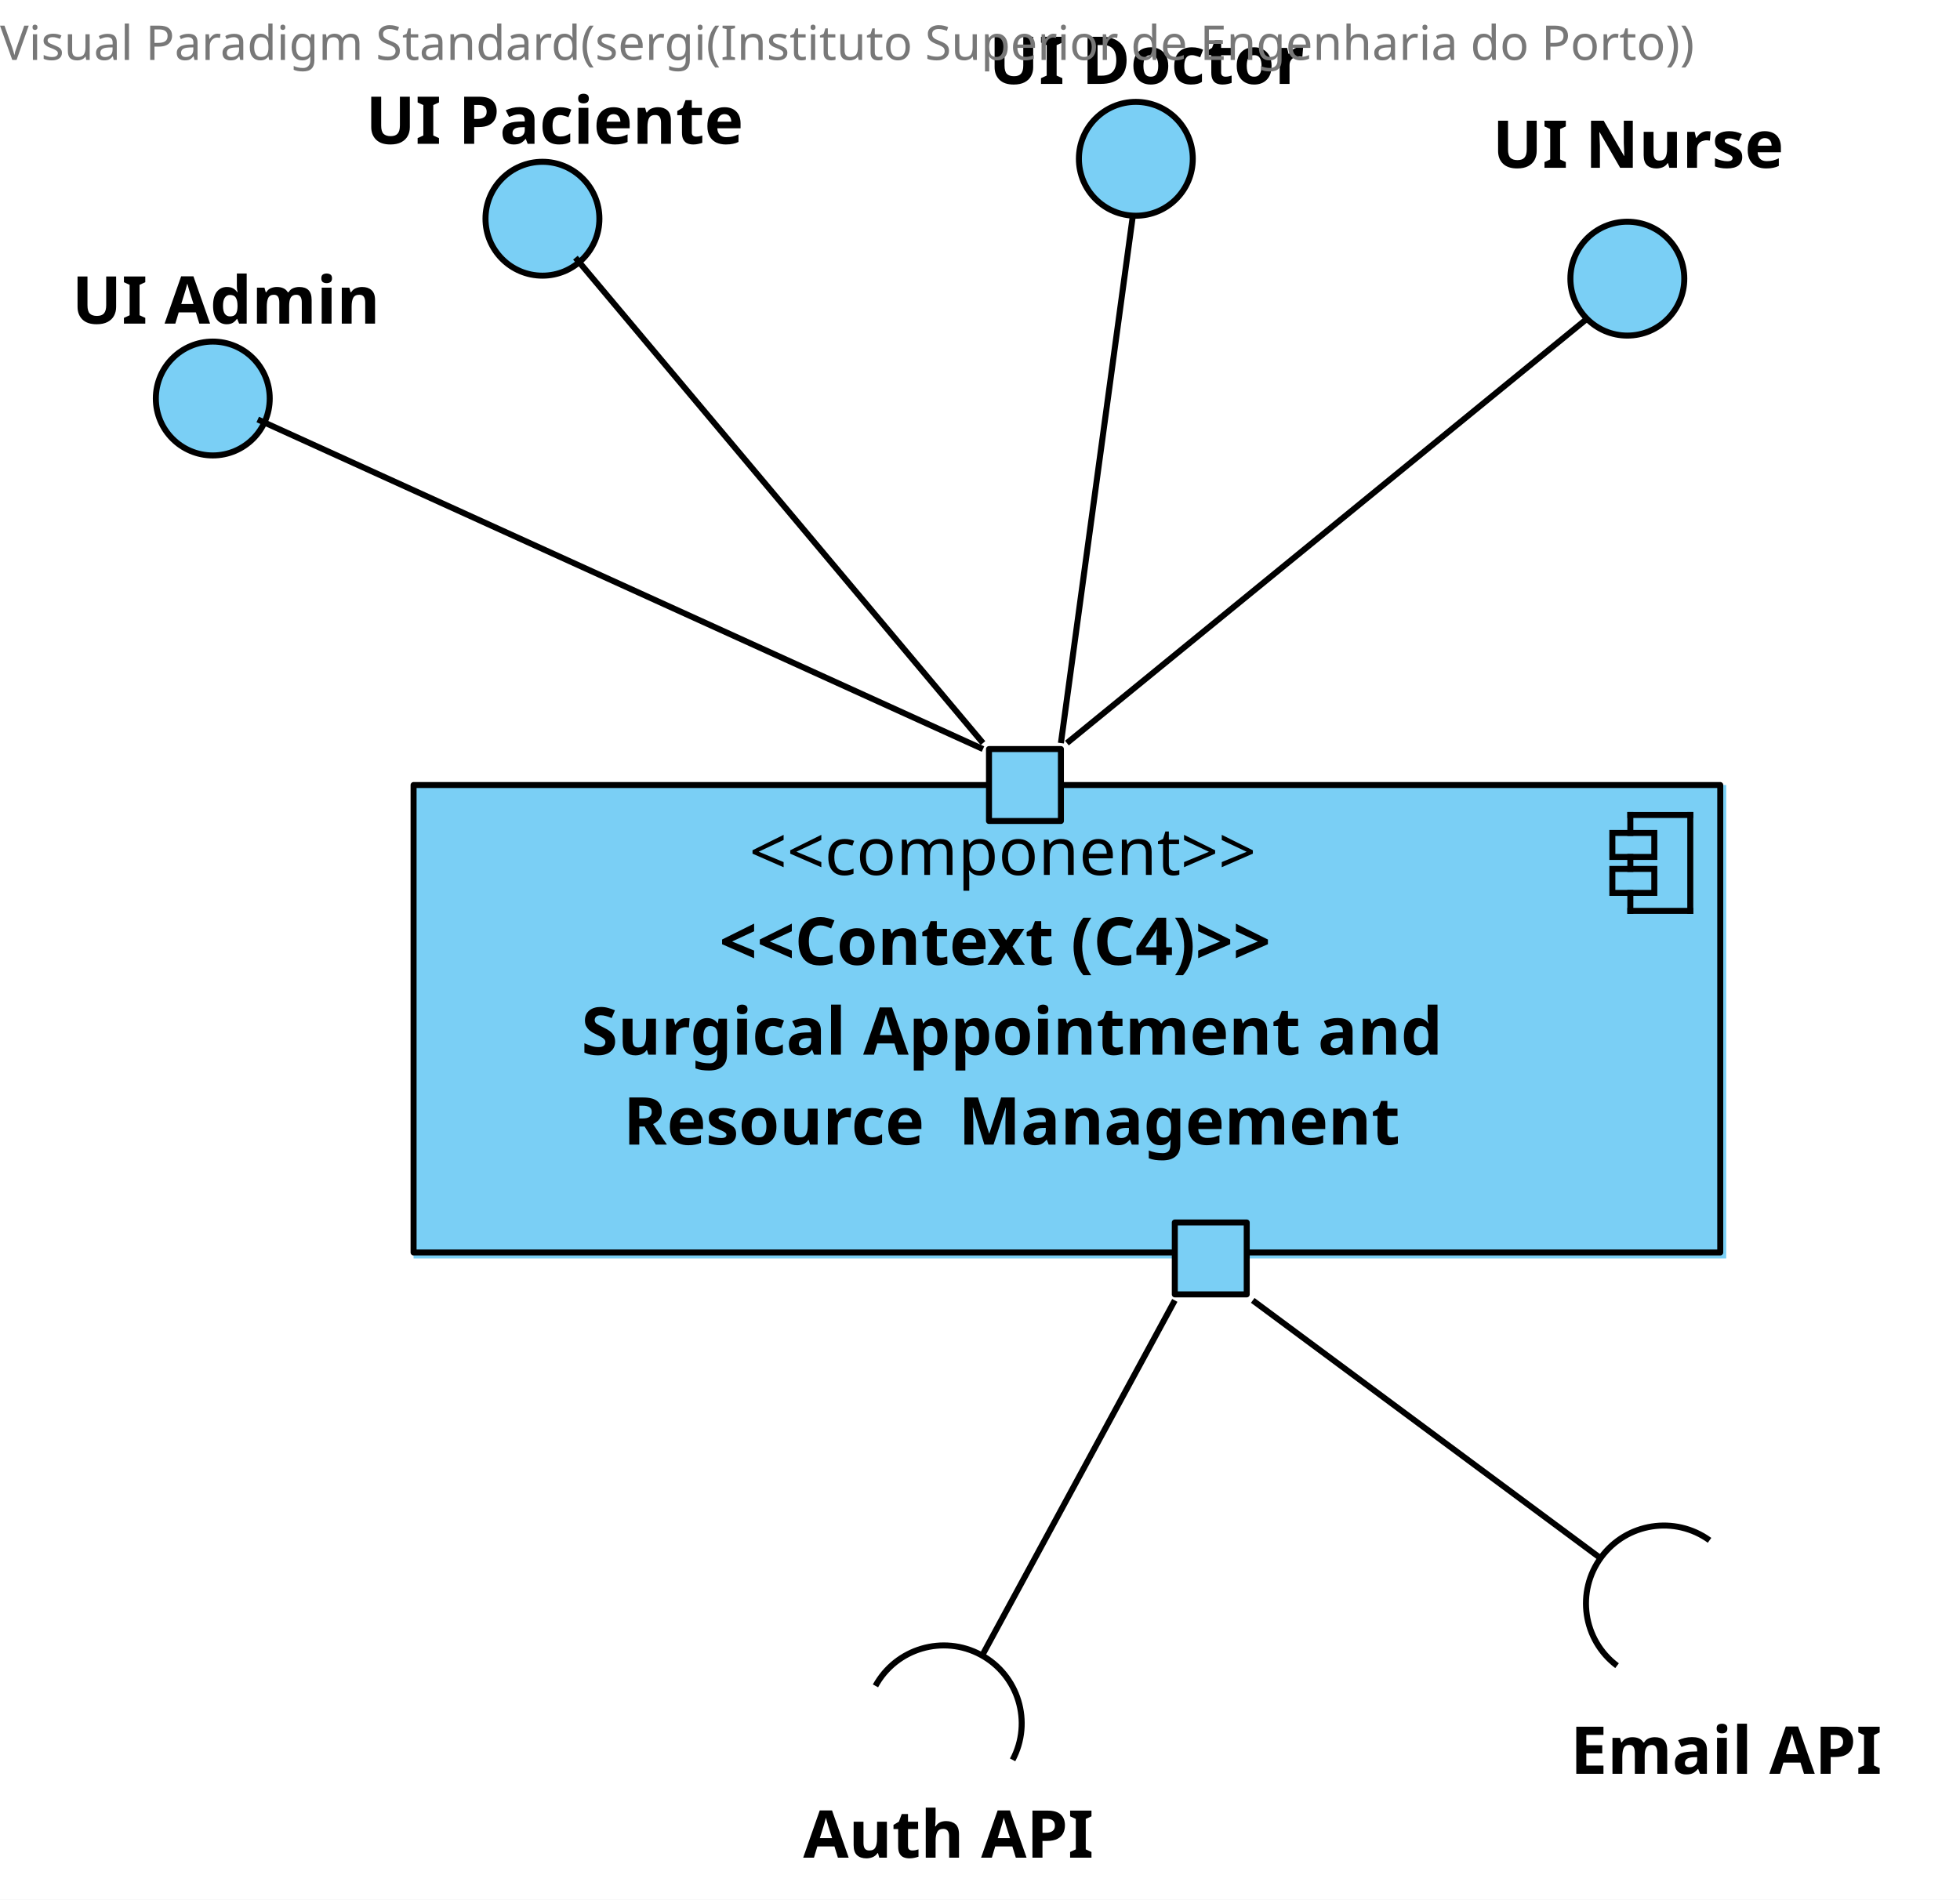
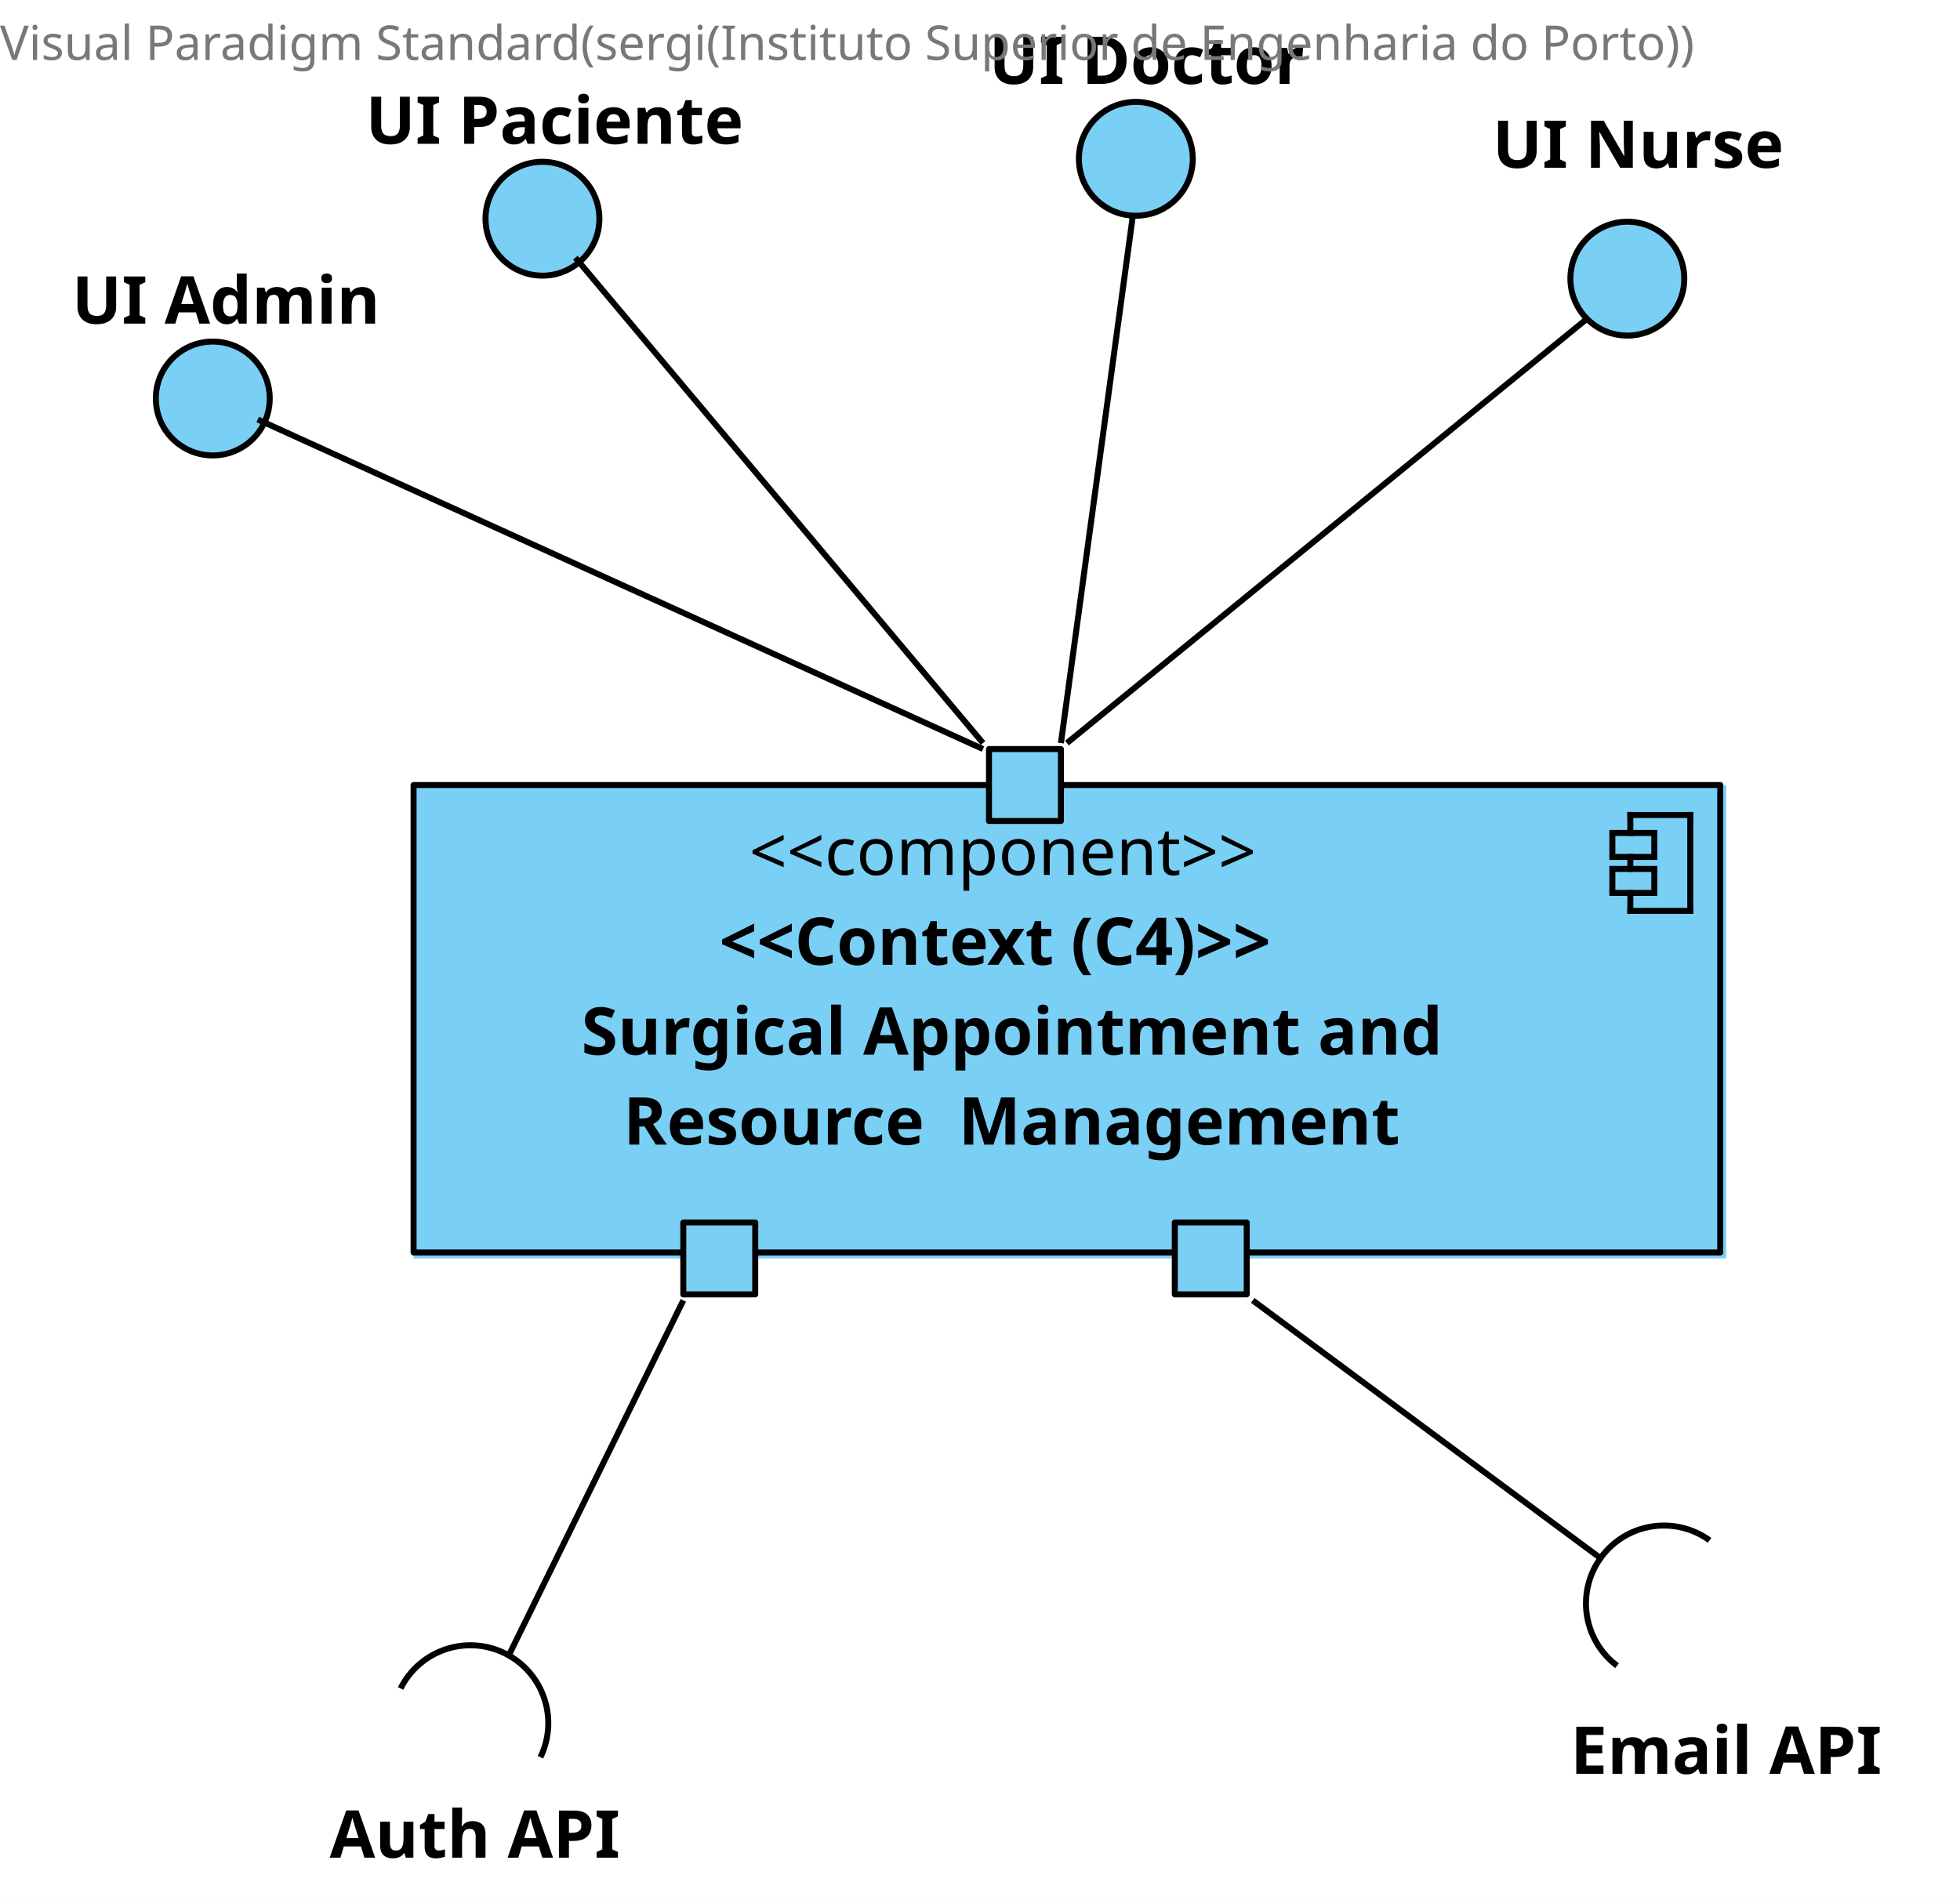
<svg xmlns="http://www.w3.org/2000/svg" fill-opacity="0" color-rendering="auto" color-interpolation="auto" text-rendering="auto" stroke="rgb(0,0,0)" stroke-linecap="square" width="327" stroke-miterlimit="10" shape-rendering="auto" stroke-opacity="0" fill="rgb(0,0,0)" stroke-dasharray="none" font-weight="normal" stroke-width="1" height="317" font-family="'Dialog'" font-style="normal" stroke-linejoin="miter" font-size="12px" stroke-dashoffset="0" image-rendering="auto">
  <defs id="genericDefs" />
  <g>
    <defs id="defs1">
      <clipPath clipPathUnits="userSpaceOnUse" id="clipPath1">
        <path d="M-7 -7 L230 -7 L230 90 L-7 90 L-7 -7 Z" />
      </clipPath>
      <clipPath clipPathUnits="userSpaceOnUse" id="clipPath2">
-         <path d="M0 0 L0 16 L219 16 L219 0 Z" />
+         <path d="M0 0 L0 79 L195 79 L195 0 Z" />
      </clipPath>
      <clipPath clipPathUnits="userSpaceOnUse" id="clipPath3">
-         <path d="M0 0 L0 79 L195 79 L195 0 Z" />
+         <path d="M0 0 L0 16 L219 16 L219 0 Z" />
      </clipPath>
      <clipPath clipPathUnits="userSpaceOnUse" id="clipPath4">
        <path d="M-7 -7 L31 -7 L31 31 L-7 31 L-7 -7 Z" />
      </clipPath>
      <clipPath clipPathUnits="userSpaceOnUse" id="clipPath5">
        <path d="M-7 -7 L23 -7 L23 23 L-7 23 L-7 -7 Z" />
      </clipPath>
      <clipPath clipPathUnits="userSpaceOnUse" id="clipPath6">
-         <path d="M-71 -15 L142 -15 L142 30 L-71 30 L-71 -15 Z" />
+         <path d="M-69 -15 L138 -15 L138 30 L-69 30 L-69 -15 Z" />
      </clipPath>
      <clipPath clipPathUnits="userSpaceOnUse" id="clipPath7">
+         <path d="M-80 -15 L160 -15 L160 30 L-80 30 L-80 -15 Z" />
+       </clipPath>
+       <clipPath clipPathUnits="userSpaceOnUse" id="clipPath8">
+         <path d="M-70 -15 L140 -15 L140 30 L-70 30 L-70 -15 Z" />
+       </clipPath>
+       <clipPath clipPathUnits="userSpaceOnUse" id="clipPath9">
+         <path d="M-66 -15 L132 -15 L132 30 L-66 30 L-66 -15 Z" />
+       </clipPath>
+       <clipPath clipPathUnits="userSpaceOnUse" id="clipPath10">
        <path d="M-67 -15 L134 -15 L134 30 L-67 30 L-67 -15 Z" />
      </clipPath>
-       <clipPath clipPathUnits="userSpaceOnUse" id="clipPath8">
-         <path d="M-66 -15 L132 -15 L132 30 L-66 30 L-66 -15 Z" />
-       </clipPath>
-       <clipPath clipPathUnits="userSpaceOnUse" id="clipPath9">
-         <path d="M-70 -15 L140 -15 L140 30 L-70 30 L-70 -15 Z" />
-       </clipPath>
-       <clipPath clipPathUnits="userSpaceOnUse" id="clipPath10">
-         <path d="M-80 -15 L160 -15 L160 30 L-80 30 L-80 -15 Z" />
-       </clipPath>
      <clipPath clipPathUnits="userSpaceOnUse" id="clipPath11">
-         <path d="M-69 -15 L138 -15 L138 30 L-69 30 L-69 -15 Z" />
+         <path d="M-71 -15 L142 -15 L142 30 L-71 30 L-71 -15 Z" />
      </clipPath>
      <clipPath clipPathUnits="userSpaceOnUse" id="clipPath12">
        <path d="M0 0 L225 0 L225 159 L0 159 L0 0 Z" />
      </clipPath>
      <clipPath clipPathUnits="userSpaceOnUse" id="clipPath13">
        <path d="M78 22 L78 37 L9 37 L9 22 ZM0 0 L0 159 L225 159 L225 0 L138 0 L138 7 L58 7 L58 0 Z" />
      </clipPath>
      <clipPath clipPathUnits="userSpaceOnUse" id="clipPath14">
        <path d="M0 0 L172 0 L172 185 L0 185 L0 0 Z" />
      </clipPath>
      <clipPath clipPathUnits="userSpaceOnUse" id="clipPath15">
        <path d="M85 19 L85 34 L5 34 L5 19 ZM0 0 L0 49 L25 49 L25 64 L0 64 L0 185 L172 185 L172 24 L109 24 L109 9 L172 9 L172 0 Z" />
      </clipPath>
      <clipPath clipPathUnits="userSpaceOnUse" id="clipPath16">
        <path d="M0 0 L116 0 L116 192 L0 192 L0 0 Z" />
      </clipPath>
      <clipPath clipPathUnits="userSpaceOnUse" id="clipPath17">
        <path d="M98 16 L98 31 L28 31 L28 16 ZM0 0 L0 26 L4 26 L4 41 L0 41 L0 192 L116 192 L116 45 L112 45 L112 30 L116 30 L116 0 Z" />
      </clipPath>
      <clipPath clipPathUnits="userSpaceOnUse" id="clipPath18">
        <path d="M0 0 L191 0 L191 175 L0 175 L0 0 Z" />
      </clipPath>
      <clipPath clipPathUnits="userSpaceOnUse" id="clipPath19">
        <path d="M177 13 L177 28 L111 28 L111 13 ZM0 0 L0 9 L3 9 L3 24 L0 24 L0 175 L191 175 L191 0 L97 0 L97 14 L27 14 L27 0 Z" />
      </clipPath>
      <clipPath clipPathUnits="userSpaceOnUse" id="clipPath20">
-         <path d="M0 0 L138 0 L138 167 L0 167 L0 0 Z" />
+         <path d="M0 0 L165 0 L165 149 L0 149 L0 0 Z" />
      </clipPath>
      <clipPath clipPathUnits="userSpaceOnUse" id="clipPath21">
-         <path d="M79 131 L79 146 L12 146 L12 131 ZM0 0 L0 167 L138 167 L138 0 Z" />
+         <path d="M164 117 L164 132 L93 132 L93 117 ZM0 0 L0 149 L165 149 L165 0 Z" />
      </clipPath>
      <clipPath clipPathUnits="userSpaceOnUse" id="clipPath22">
-         <path d="M0 0 L165 0 L165 149 L0 149 L0 0 Z" />
+         <path d="M0 0 L135 0 L135 167 L0 167 L0 0 Z" />
      </clipPath>
      <clipPath clipPathUnits="userSpaceOnUse" id="clipPath23">
-         <path d="M164 117 L164 132 L93 132 L93 117 ZM0 0 L0 131 L32 131 L32 146 L0 146 L0 149 L165 149 L165 0 Z" />
+         <path d="M79 131 L79 146 L12 146 L12 131 ZM0 0 L0 167 L135 167 L135 0 Z" />
      </clipPath>
    </defs>
    <g fill="white" text-rendering="geometricPrecision" fill-opacity="1" stroke-opacity="1" stroke="white">
      <rect x="0" width="327" height="317" y="0" stroke="none" />
    </g>
    <g font-size="11px" transform="translate(69,131)" fill-opacity="1" fill="rgb(122,207,245)" text-rendering="geometricPrecision" image-rendering="optimizeQuality" font-family="sans-serif" stroke="rgb(122,207,245)" font-weight="bold" stroke-opacity="1">
      <rect x="0" width="219" height="79" y="0" clip-path="url(#clipPath1)" stroke="none" />
    </g>
    <g fill-opacity="1" text-rendering="geometricPrecision" stroke="black" stroke-linecap="butt" transform="translate(69,131)" stroke-miterlimit="0" stroke-opacity="1" fill="black" font-weight="bold" font-family="sans-serif" stroke-linejoin="round" font-size="11px" image-rendering="optimizeQuality">
      <rect fill="none" x="0" width="218" height="78" y="0" clip-path="url(#clipPath1)" />
      <line stroke-linecap="square" clip-path="url(#clipPath1)" fill="none" x1="203" x2="213" y1="5" y2="5" stroke-linejoin="miter" stroke-miterlimit="10" />
      <line stroke-linecap="square" clip-path="url(#clipPath1)" fill="none" x1="213" x2="213" y1="5" y2="21" stroke-linejoin="miter" stroke-miterlimit="10" />
      <line stroke-linecap="square" clip-path="url(#clipPath1)" fill="none" x1="203" x2="213" y1="21" y2="21" stroke-linejoin="miter" stroke-miterlimit="10" />
      <line stroke-linecap="square" clip-path="url(#clipPath1)" fill="none" x1="203" x2="203" y1="5" y2="8" stroke-linejoin="miter" stroke-miterlimit="10" />
      <rect stroke-linecap="square" x="200" y="8" clip-path="url(#clipPath1)" fill="none" width="7" stroke-linejoin="miter" height="4" stroke-miterlimit="10" />
      <line stroke-linecap="square" clip-path="url(#clipPath1)" fill="none" x1="203" x2="203" y1="12" y2="14" stroke-linejoin="miter" stroke-miterlimit="10" />
      <rect stroke-linecap="square" x="200" y="14" clip-path="url(#clipPath1)" fill="none" width="7" stroke-linejoin="miter" height="4" stroke-miterlimit="10" />
      <line stroke-linecap="square" clip-path="url(#clipPath1)" fill="none" x1="203" x2="203" y1="18" y2="21" stroke-linejoin="miter" stroke-miterlimit="10" />
    </g>
    <g font-size="11px" transform="translate(69,131)" fill-opacity="1" fill="black" text-rendering="geometricPrecision" image-rendering="optimizeQuality" font-family="sans-serif" stroke="black" stroke-opacity="1">
-       <text x="56" xml:space="preserve" y="15" clip-path="url(#clipPath3)" stroke="none">&lt;&lt;component&gt;&gt;</text>
-       <text x="51" xml:space="preserve" y="30" clip-path="url(#clipPath3)" font-weight="bold" stroke="none">&lt;&lt;Context (C4)&gt;&gt;</text>
-       <text x="28" xml:space="preserve" y="45" clip-path="url(#clipPath3)" font-weight="bold" stroke="none">Surgical Appointment and</text>
-       <text x="35" xml:space="preserve" y="60" clip-path="url(#clipPath3)" font-weight="bold" stroke="none">Resource  Management</text>
+       <text x="56" xml:space="preserve" y="15" clip-path="url(#clipPath2)" stroke="none">&lt;&lt;component&gt;&gt;</text>
+       <text x="51" xml:space="preserve" y="30" clip-path="url(#clipPath2)" font-weight="bold" stroke="none">&lt;&lt;Context (C4)&gt;&gt;</text>
+       <text x="28" xml:space="preserve" y="45" clip-path="url(#clipPath2)" font-weight="bold" stroke="none">Surgical Appointment and</text>
+       <text x="35" xml:space="preserve" y="60" clip-path="url(#clipPath2)" font-weight="bold" stroke="none">Resource  Management</text>
    </g>
    <g font-size="11px" transform="translate(26,57)" fill-opacity="1" fill="rgb(122,207,245)" text-rendering="geometricPrecision" image-rendering="optimizeQuality" font-family="sans-serif" stroke="rgb(122,207,245)" font-weight="bold" stroke-opacity="1">
      <circle r="9.5" clip-path="url(#clipPath4)" cx="9.5" cy="9.5" stroke="none" />
    </g>
    <g fill-opacity="1" text-rendering="geometricPrecision" stroke="black" stroke-linecap="butt" transform="translate(26,57)" stroke-miterlimit="0" stroke-opacity="1" fill="black" font-weight="bold" font-family="sans-serif" stroke-linejoin="round" font-size="11px" image-rendering="optimizeQuality">
      <circle fill="none" r="9.5" clip-path="url(#clipPath4)" cx="9.5" cy="9.5" />
    </g>
    <g font-size="11px" transform="translate(81,27)" fill-opacity="1" fill="rgb(122,207,245)" text-rendering="geometricPrecision" image-rendering="optimizeQuality" font-family="sans-serif" stroke="rgb(122,207,245)" font-weight="bold" stroke-opacity="1">
      <circle r="9.5" clip-path="url(#clipPath4)" cx="9.5" cy="9.5" stroke="none" />
    </g>
    <g fill-opacity="1" text-rendering="geometricPrecision" stroke="black" stroke-linecap="butt" transform="translate(81,27)" stroke-miterlimit="0" stroke-opacity="1" fill="black" font-weight="bold" font-family="sans-serif" stroke-linejoin="round" font-size="11px" image-rendering="optimizeQuality">
      <circle fill="none" r="9.5" clip-path="url(#clipPath4)" cx="9.5" cy="9.5" />
    </g>
    <g font-size="11px" transform="translate(180,17)" fill-opacity="1" fill="rgb(122,207,245)" text-rendering="geometricPrecision" image-rendering="optimizeQuality" font-family="sans-serif" stroke="rgb(122,207,245)" font-weight="bold" stroke-opacity="1">
      <circle r="9.5" clip-path="url(#clipPath4)" cx="9.5" cy="9.5" stroke="none" />
    </g>
    <g fill-opacity="1" text-rendering="geometricPrecision" stroke="black" stroke-linecap="butt" transform="translate(180,17)" stroke-miterlimit="0" stroke-opacity="1" fill="black" font-weight="bold" font-family="sans-serif" stroke-linejoin="round" font-size="11px" image-rendering="optimizeQuality">
      <circle fill="none" r="9.5" clip-path="url(#clipPath4)" cx="9.5" cy="9.5" />
    </g>
    <g font-size="11px" transform="translate(262,37)" fill-opacity="1" fill="rgb(122,207,245)" text-rendering="geometricPrecision" image-rendering="optimizeQuality" font-family="sans-serif" stroke="rgb(122,207,245)" font-weight="bold" stroke-opacity="1">
      <circle r="9.5" clip-path="url(#clipPath4)" cx="9.5" cy="9.5" stroke="none" />
    </g>
    <g fill-opacity="1" text-rendering="geometricPrecision" stroke="black" stroke-linecap="butt" transform="translate(262,37)" stroke-miterlimit="0" stroke-opacity="1" fill="black" font-weight="bold" font-family="sans-serif" stroke-linejoin="round" font-size="11px" image-rendering="optimizeQuality">
      <circle fill="none" r="9.5" clip-path="url(#clipPath4)" cx="9.5" cy="9.5" />
    </g>
    <g font-size="11px" transform="translate(165,125)" fill-opacity="1" fill="rgb(122,207,245)" text-rendering="geometricPrecision" image-rendering="optimizeQuality" font-family="sans-serif" stroke="rgb(122,207,245)" stroke-opacity="1">
      <rect x="0" width="12" height="12" y="0" clip-path="url(#clipPath5)" stroke="none" />
    </g>
    <g stroke-linecap="butt" font-size="11px" transform="translate(165,125)" fill-opacity="1" fill="black" text-rendering="geometricPrecision" image-rendering="optimizeQuality" font-family="sans-serif" stroke-linejoin="round" stroke="black" stroke-opacity="1" stroke-miterlimit="0">
      <rect fill="none" x="0" width="12" height="12" y="0" clip-path="url(#clipPath5)" />
    </g>
    <g font-size="11px" transform="translate(196,204)" fill-opacity="1" fill="rgb(122,207,245)" text-rendering="geometricPrecision" image-rendering="optimizeQuality" font-family="sans-serif" stroke="rgb(122,207,245)" stroke-opacity="1">
      <rect x="0" width="12" height="12" y="0" clip-path="url(#clipPath5)" stroke="none" />
    </g>
    <g stroke-linecap="butt" font-size="11px" transform="translate(196,204)" fill-opacity="1" fill="black" text-rendering="geometricPrecision" image-rendering="optimizeQuality" font-family="sans-serif" stroke-linejoin="round" stroke="black" stroke-opacity="1" stroke-miterlimit="0">
      <rect fill="none" x="0" width="12" height="12" y="0" clip-path="url(#clipPath5)" />
    </g>
-     <g font-size="11px" transform="translate(252,284)" fill-opacity="1" fill="black" text-rendering="geometricPrecision" image-rendering="optimizeQuality" font-family="sans-serif" stroke="black" font-weight="bold" stroke-opacity="1">
-       <text x="10" xml:space="preserve" y="12" clip-path="url(#clipPath6)" stroke="none">Email API</text>
+     <g font-size="11px" transform="translate(114,204)" fill-opacity="1" fill="rgb(122,207,245)" text-rendering="geometricPrecision" image-rendering="optimizeQuality" font-family="sans-serif" stroke="rgb(122,207,245)" stroke-opacity="1">
+       <rect x="0" width="12" height="12" y="0" clip-path="url(#clipPath5)" stroke="none" />
    </g>
-     <g font-size="11px" transform="translate(124,298)" fill-opacity="1" fill="black" text-rendering="geometricPrecision" image-rendering="optimizeQuality" font-family="sans-serif" stroke="black" font-weight="bold" stroke-opacity="1">
-       <text x="10" xml:space="preserve" y="12" clip-path="url(#clipPath7)" stroke="none">Auth API</text>
+     <g stroke-linecap="butt" font-size="11px" transform="translate(114,204)" fill-opacity="1" fill="black" text-rendering="geometricPrecision" image-rendering="optimizeQuality" font-family="sans-serif" stroke-linejoin="round" stroke="black" stroke-opacity="1" stroke-miterlimit="0">
+       <rect fill="none" x="0" width="12" height="12" y="0" clip-path="url(#clipPath5)" />
+     </g>
+     <g font-size="11px" transform="translate(2,42)" fill-opacity="1" fill="black" text-rendering="geometricPrecision" image-rendering="optimizeQuality" font-family="sans-serif" stroke="black" font-weight="bold" stroke-opacity="1">
+       <text x="10" xml:space="preserve" y="12" clip-path="url(#clipPath6)" stroke="none">UI Admin</text>
+     </g>
+     <g font-size="11px" transform="translate(51,12)" fill-opacity="1" fill="black" text-rendering="geometricPrecision" image-rendering="optimizeQuality" font-family="sans-serif" stroke="black" font-weight="bold" stroke-opacity="1">
+       <text x="10" xml:space="preserve" y="12" clip-path="url(#clipPath7)" stroke="none">UI Paciente</text>
+     </g>
+     <g font-size="11px" transform="translate(155,2)" fill-opacity="1" fill="black" text-rendering="geometricPrecision" image-rendering="optimizeQuality" font-family="sans-serif" stroke="black" font-weight="bold" stroke-opacity="1">
+       <text x="10" xml:space="preserve" y="12" clip-path="url(#clipPath8)" stroke="none">UI Doctor</text>
    </g>
    <g font-size="11px" transform="translate(239,16)" fill-opacity="1" fill="black" text-rendering="geometricPrecision" image-rendering="optimizeQuality" font-family="sans-serif" stroke="black" font-weight="bold" stroke-opacity="1">
-       <text x="10" xml:space="preserve" y="12" clip-path="url(#clipPath8)" stroke="none">UI Nurse</text>
+       <text x="10" xml:space="preserve" y="12" clip-path="url(#clipPath9)" stroke="none">UI Nurse</text>
    </g>
-     <g font-size="11px" transform="translate(155,2)" fill-opacity="1" fill="black" text-rendering="geometricPrecision" image-rendering="optimizeQuality" font-family="sans-serif" stroke="black" font-weight="bold" stroke-opacity="1">
-       <text x="10" xml:space="preserve" y="12" clip-path="url(#clipPath9)" stroke="none">UI Doctor</text>
+     <g font-size="11px" transform="translate(45,298)" fill-opacity="1" fill="black" text-rendering="geometricPrecision" image-rendering="optimizeQuality" font-family="sans-serif" stroke="black" font-weight="bold" stroke-opacity="1">
+       <text x="10" xml:space="preserve" y="12" clip-path="url(#clipPath10)" stroke="none">Auth API</text>
    </g>
-     <g font-size="11px" transform="translate(51,12)" fill-opacity="1" fill="black" text-rendering="geometricPrecision" image-rendering="optimizeQuality" font-family="sans-serif" stroke="black" font-weight="bold" stroke-opacity="1">
-       <text x="10" xml:space="preserve" y="12" clip-path="url(#clipPath10)" stroke="none">UI Paciente</text>
-     </g>
-     <g font-size="11px" transform="translate(2,42)" fill-opacity="1" fill="black" text-rendering="geometricPrecision" image-rendering="optimizeQuality" font-family="sans-serif" stroke="black" font-weight="bold" stroke-opacity="1">
-       <text x="10" xml:space="preserve" y="12" clip-path="url(#clipPath11)" stroke="none">UI Admin</text>
+     <g font-size="11px" transform="translate(252,284)" fill-opacity="1" fill="black" text-rendering="geometricPrecision" image-rendering="optimizeQuality" font-family="sans-serif" stroke="black" font-weight="bold" stroke-opacity="1">
+       <text x="10" xml:space="preserve" y="12" clip-path="url(#clipPath11)" stroke="none">Email API</text>
    </g>
    <g stroke-linecap="butt" font-size="11px" transform="translate(-7,20)" fill-opacity="1" fill="black" text-rendering="geometricPrecision" image-rendering="optimizeQuality" font-family="sans-serif" stroke-linejoin="round" stroke="black" stroke-opacity="1">
      <line y2="105" fill="none" x1="50" clip-path="url(#clipPath13)" x2="171" y1="50" />
    </g>
    <g stroke-linecap="butt" font-size="11px" transform="translate(46,-7)" fill-opacity="1" fill="black" text-rendering="geometricPrecision" image-rendering="optimizeQuality" font-family="sans-serif" stroke-linejoin="round" stroke="black" stroke-opacity="1">
      <line y2="131" fill="none" x1="50" clip-path="url(#clipPath15)" x2="118" y1="50" />
    </g>
    <g stroke-linecap="butt" font-size="11px" transform="translate(127,-14)" fill-opacity="1" fill="black" text-rendering="geometricPrecision" image-rendering="optimizeQuality" font-family="sans-serif" stroke-linejoin="round" stroke="black" stroke-opacity="1">
      <line y2="138" fill="none" x1="62" clip-path="url(#clipPath17)" x2="50" y1="50" />
    </g>
    <g stroke-linecap="butt" font-size="11px" transform="translate(128,3)" fill-opacity="1" fill="black" text-rendering="geometricPrecision" image-rendering="optimizeQuality" font-family="sans-serif" stroke-linejoin="round" stroke="black" stroke-opacity="1">
      <line y2="121" fill="none" x1="137" clip-path="url(#clipPath19)" x2="50" y1="50" />
    </g>
-     <g stroke-linecap="butt" font-size="11px" transform="translate(112,167)" fill-opacity="1" fill="black" text-rendering="geometricPrecision" image-rendering="optimizeQuality" font-family="sans-serif" stroke-linejoin="round" stroke="black" stroke-opacity="1">
-       <line y2="109" fill="none" x1="84" clip-path="url(#clipPath21)" x2="52" y1="50" />
-       <path fill="none" d="M56.94 126.674 A13 13 0 0 0 34.06 114.326" clip-path="url(#clipPath21)" />
+     <g stroke-linecap="butt" font-size="11px" transform="translate(159,167)" fill-opacity="1" fill="black" text-rendering="geometricPrecision" image-rendering="optimizeQuality" font-family="sans-serif" stroke-linejoin="round" stroke="black" stroke-opacity="1">
+       <line y2="93" fill="none" x1="50" clip-path="url(#clipPath21)" x2="108" y1="50" />
+       <path fill="none" d="M126.217 90.039 A13 13 0 0 0 110.783 110.961" clip-path="url(#clipPath21)" />
    </g>
-     <g stroke-linecap="butt" font-size="11px" transform="translate(159,167)" fill-opacity="1" fill="black" text-rendering="geometricPrecision" image-rendering="optimizeQuality" font-family="sans-serif" stroke-linejoin="round" stroke="black" stroke-opacity="1">
-       <line y2="93" fill="none" x1="50" clip-path="url(#clipPath23)" x2="108" y1="50" />
-       <path fill="none" d="M126.217 90.039 A13 13 0 0 0 110.783 110.961" clip-path="url(#clipPath23)" />
+     <g stroke-linecap="butt" font-size="11px" transform="translate(33,167)" fill-opacity="1" fill="black" text-rendering="geometricPrecision" image-rendering="optimizeQuality" font-family="sans-serif" stroke-linejoin="round" stroke="black" stroke-opacity="1">
+       <line y2="109" fill="none" x1="81" clip-path="url(#clipPath23)" x2="52" y1="50" />
+       <path fill="none" d="M57.164 126.24 A13 13 0 0 0 33.836 114.76" clip-path="url(#clipPath23)" />
    </g>
    <g font-size="8px" fill-opacity="1" fill="rgb(120,120,120)" text-rendering="geometricPrecision" image-rendering="optimizeQuality" stroke="rgb(120,120,120)" stroke-opacity="1">
      <text x="0" xml:space="preserve" y="10" stroke="none">Visual Paradigm Standard(sergi(Instituto Superior de Engenharia do Porto))</text>
    </g>
  </g>
</svg>
